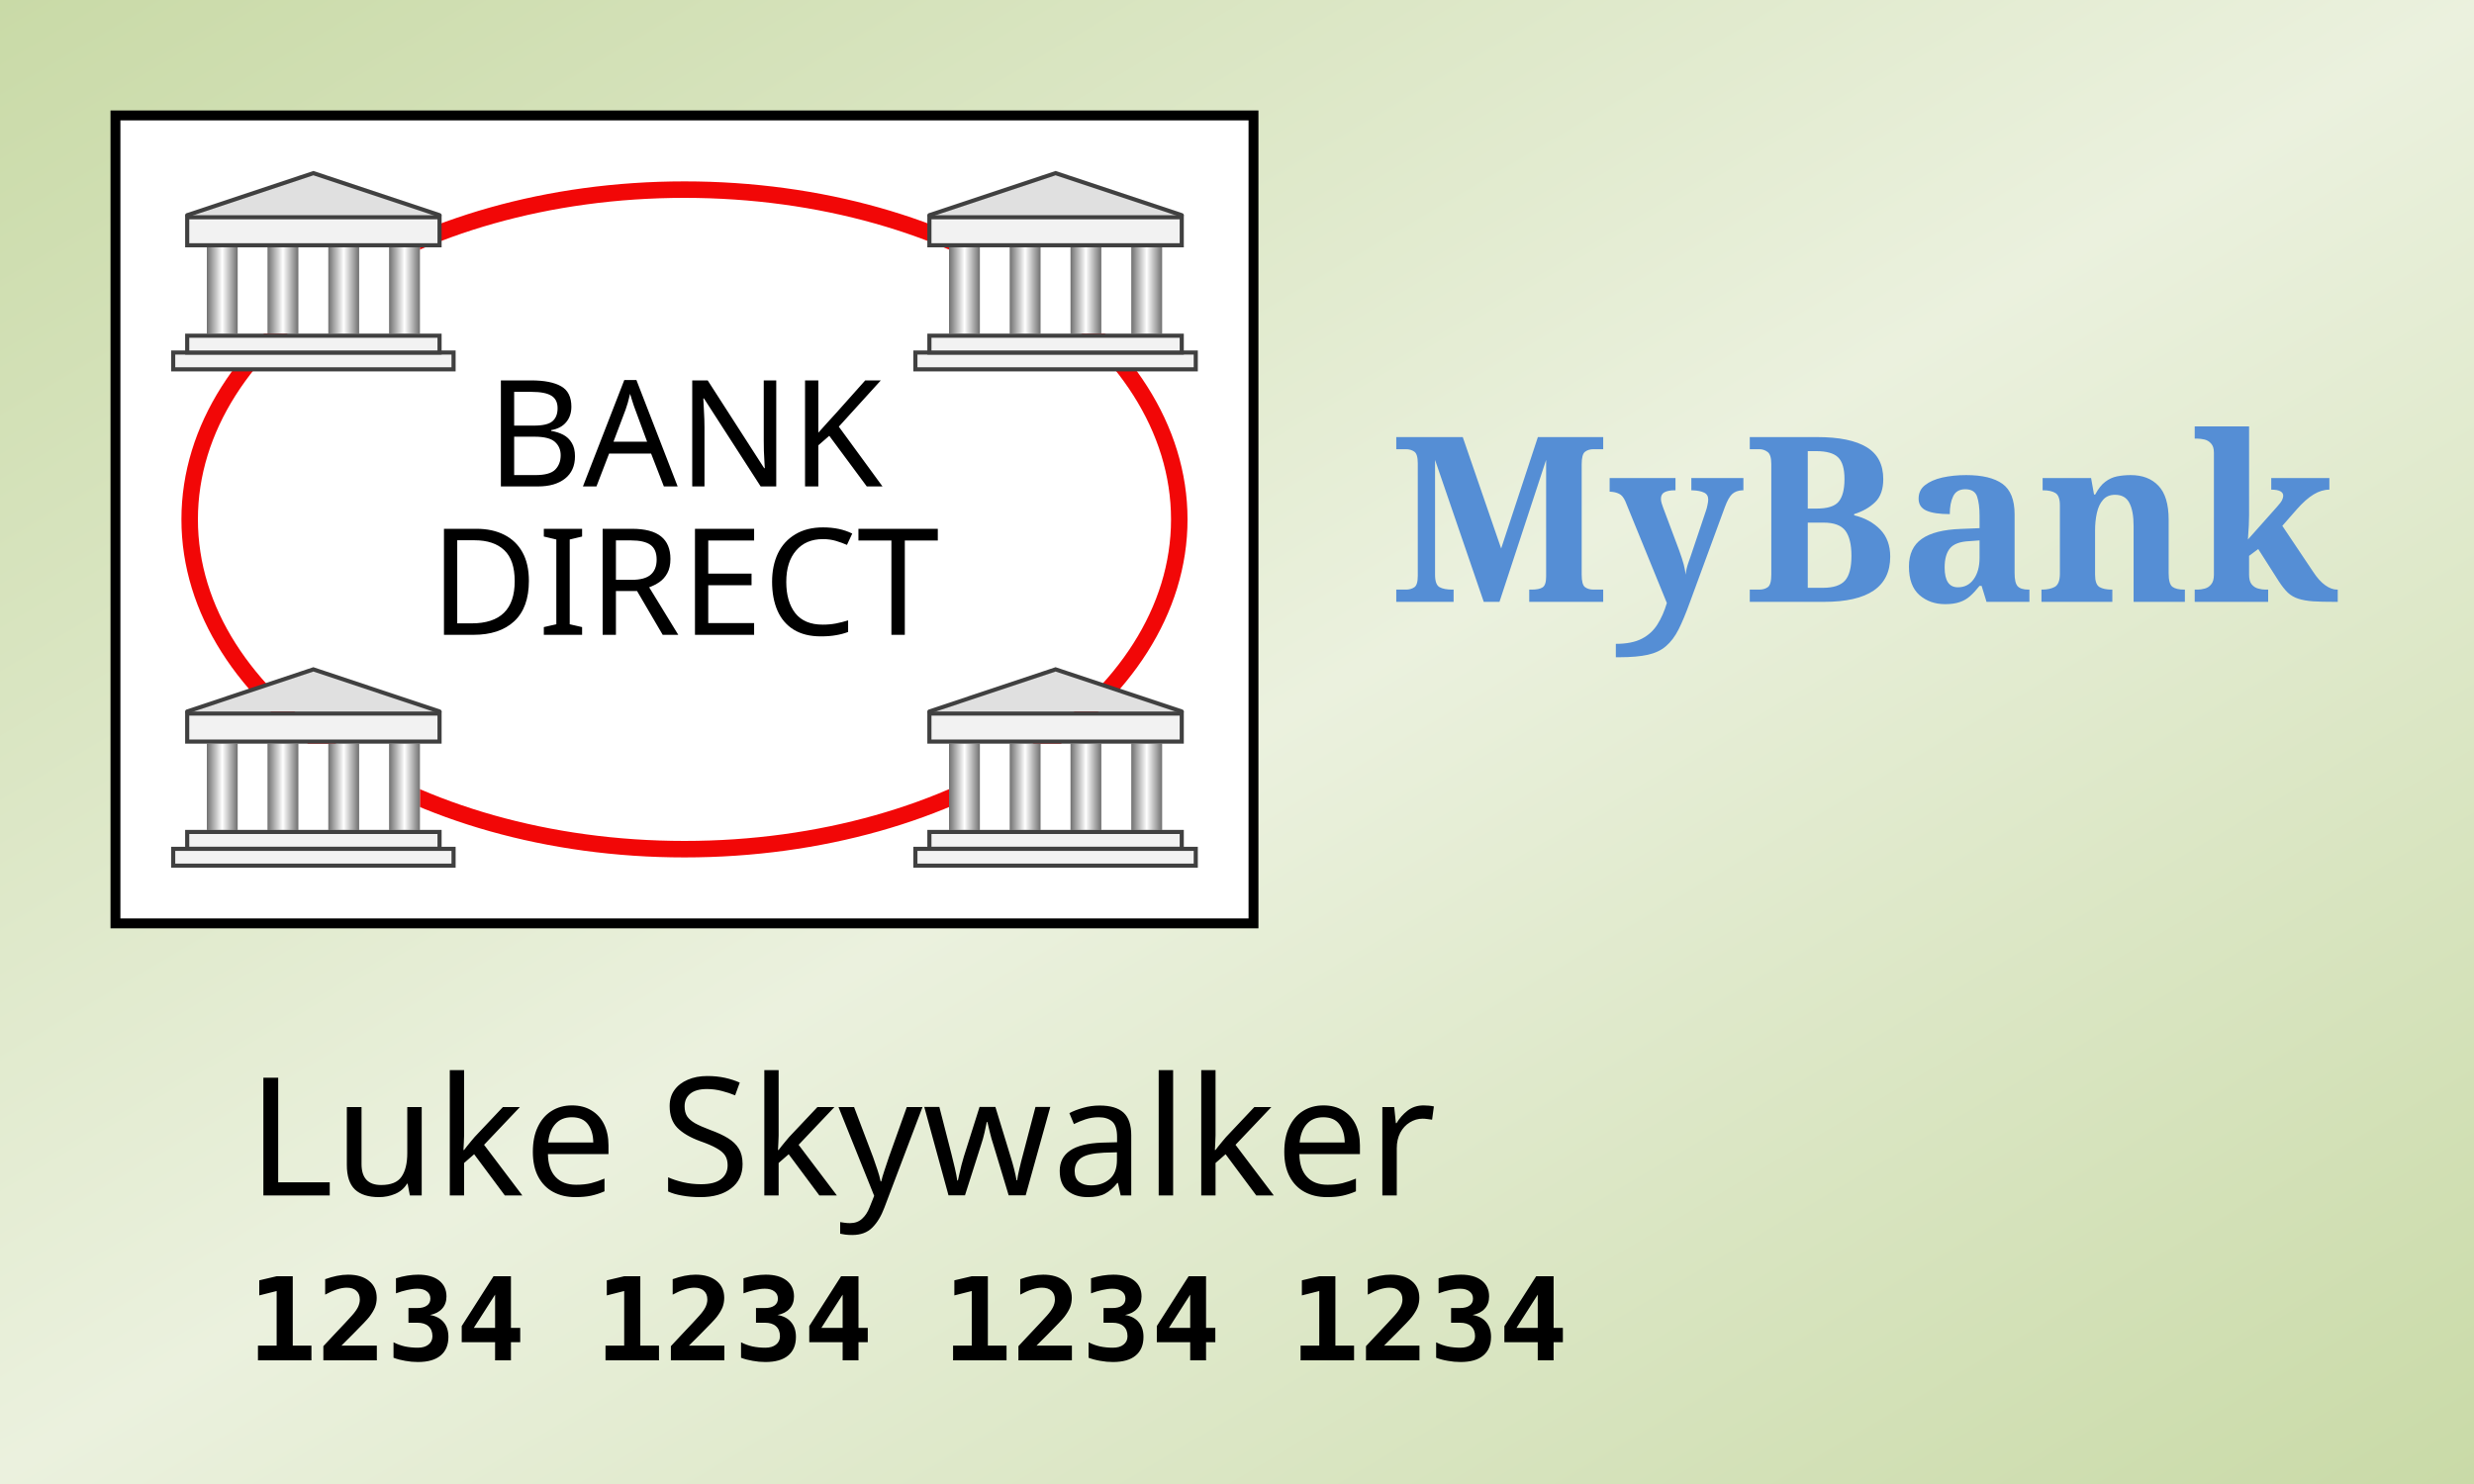
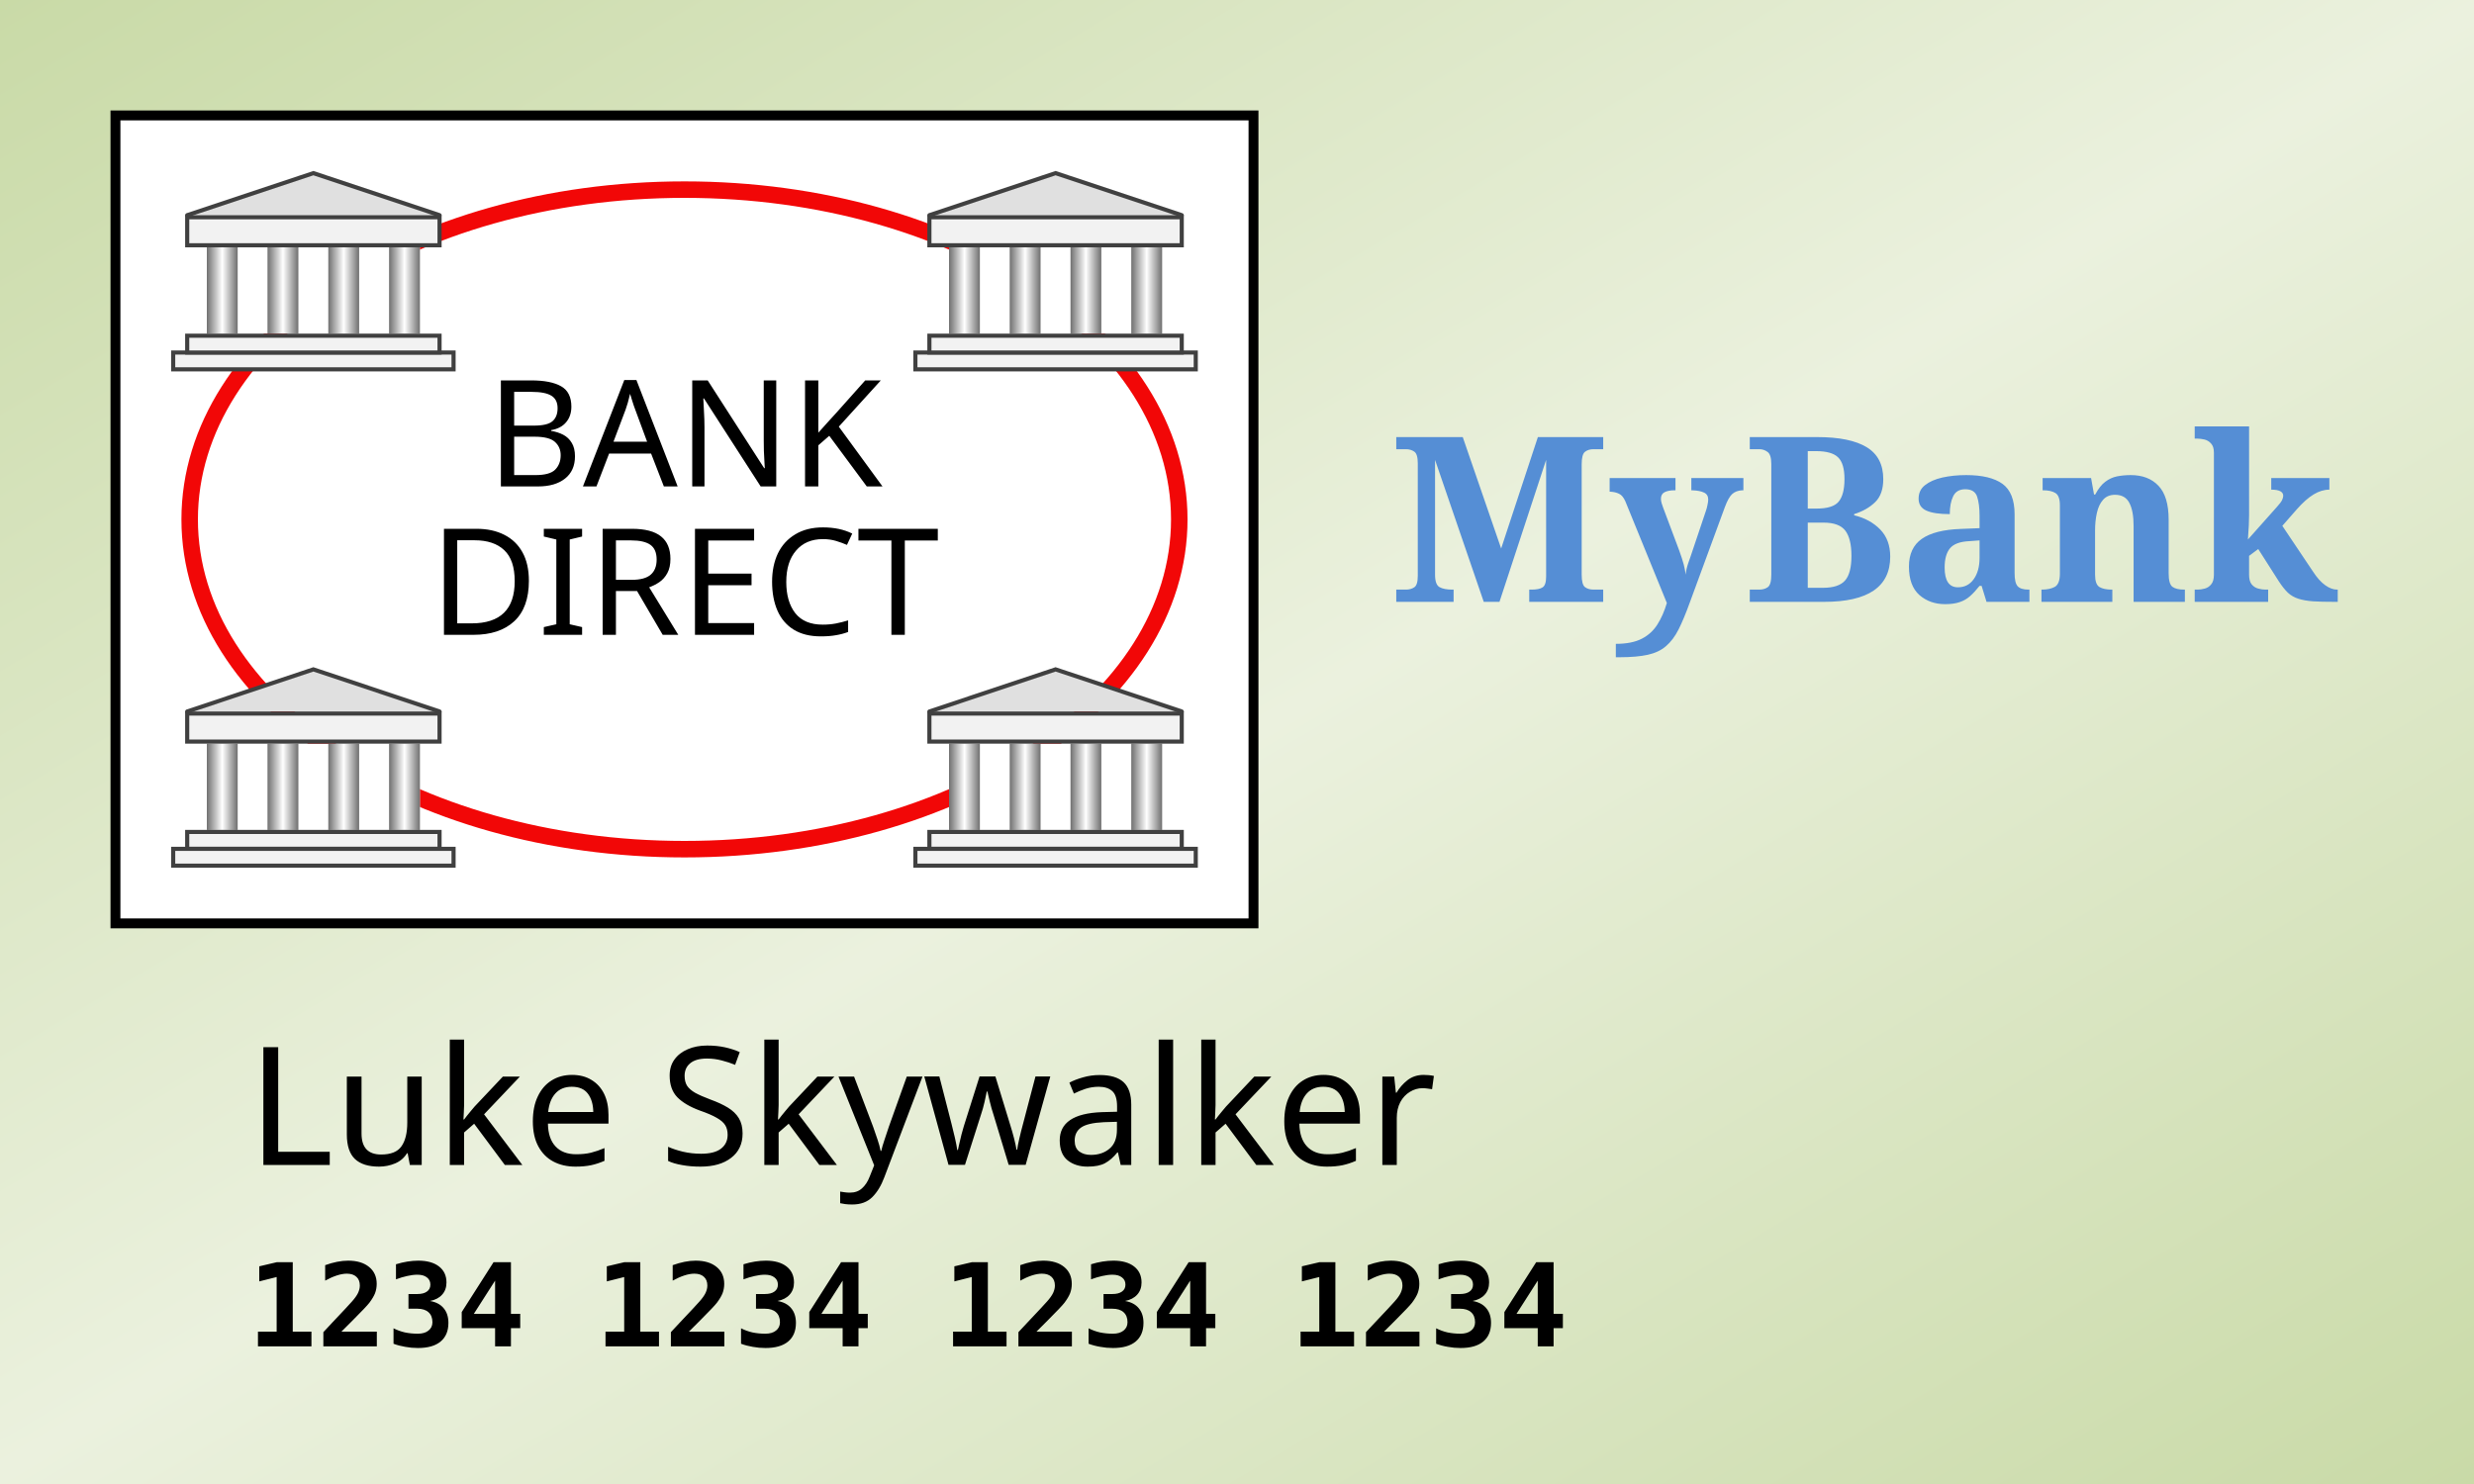
<svg xmlns="http://www.w3.org/2000/svg" width="300" height="180">
  <defs>
    <linearGradient y2="1" x2="1" y1="0" x1="0" id="bankdirectGradient">
      <stop offset="0" stop-color="#c9daa7" />
      <stop offset="0.5" stop-color="#ebf1de" />
      <stop offset="1" stop-color="#c9daa7" />
    </linearGradient>
    <linearGradient x2="1" x1="0" id="bankPillar">
      <stop stop-color="#707070" offset="0" />
      <stop stop-color="#ffffff" offset="0.5" />
      <stop stop-color="#707070" offset="1" />
    </linearGradient>
    <filter width="200%" height="200%" x="-50%" y="-50%" id="bankShaddow">
      <feGaussianBlur stdDeviation="0.68" />
    </filter>
  </defs>
  <rect x="0" y="0" width="300" height="180" fill="url(#bankdirectGradient)" />
-   <text x="30" y="145" font-family="Sans-serif" font-size="20">Luke Skywalker</text>
-   <text x="30" y="165" font-family="monospace" font-size="14" font-weight="bold">1234 1234 1234 1234</text>
+   <text x="30" y="141.3" font-family="Sans-serif" font-size="20">Luke Skywalker</text>
+   <text x="30" y="163.3" font-family="monospace" font-size="14" font-weight="bold">1234 1234 1234 1234</text>
  <text x="226" y="73" font-family="Serif" font-size="28" text-anchor="middle" fill="#558ed5" font-weight="bold">MyBank</text>
  <rect x="14" y="14" width="138" height="98" stroke="#000000" stroke-width="1.2" fill="#ffffff" />
  <ellipse cx="83" cy="63" rx="60" ry="40" stroke="#f20707" stroke-width="2" fill="none" />
  <text x="83" y="59" font-family="Sans-serif" font-size="18" text-anchor="middle">BANK</text>
  <text x="83" y="77" font-family="Sans-serif" font-size="18" text-anchor="middle">DIRECT</text>
  <rect x="25.08" y="30" width="25.84" height="10.47" fill="#ffffff" />
  <rect x="25.08" y="30" width="3.74" height="10.47" fill="url(#bankPillar)" />
  <rect x="32.44" y="30" width="3.74" height="10.47" fill="url(#bankPillar)" />
  <rect x="39.81" y="30" width="3.74" height="10.47" fill="url(#bankPillar)" />
  <rect x="47.18" y="30" width="3.74" height="10.47" fill="url(#bankPillar)" />
  <path stroke="#404040" stroke-width="0.5" fill="#e0e0e0" d="M 22.7,26.1 L 38,21 53.3,26.1" stroke-linecap="round" />
  <rect x="22.7" y="26.35" width="30.6" height="3.4" stroke="#404040" stroke-width="0.5" fill="#f2f2f2" />
  <rect x="21" y="42.76" width="34" height="2.04" stroke="#404040" stroke-width="0.5" fill="#f2f2f2" />
  <rect x="22.7" y="40.72" width="30.6" height="2.04" stroke="#404040" stroke-width="0.5" fill="#f2f2f2" />
  <rect x="25.08" y="90.2" width="25.84" height="10.47" fill="#ffffff" />
  <rect x="25.08" y="90.2" width="3.74" height="10.47" fill="url(#bankPillar)" />
  <rect x="32.44" y="90.2" width="3.74" height="10.47" fill="url(#bankPillar)" />
  <rect x="39.81" y="90.2" width="3.74" height="10.47" fill="url(#bankPillar)" />
  <rect x="47.18" y="90.2" width="3.74" height="10.47" fill="url(#bankPillar)" />
  <path stroke="#404040" stroke-width="0.5" fill="#e0e0e0" d="M 22.7,86.3 L 38,81.19 53.3,86.3" stroke-linecap="round" />
  <rect x="22.7" y="86.55" width="30.6" height="3.4" stroke="#404040" stroke-width="0.5" fill="#f2f2f2" />
  <rect x="21" y="102.96" width="34" height="2.04" stroke="#404040" stroke-width="0.5" fill="#f2f2f2" />
  <rect x="22.7" y="100.91" width="30.6" height="2.04" stroke="#404040" stroke-width="0.5" fill="#f2f2f2" />
  <rect x="115.08" y="30" width="25.84" height="10.47" fill="#ffffff" />
  <rect x="115.08" y="30" width="3.74" height="10.47" fill="url(#bankPillar)" />
  <rect x="122.44" y="30" width="3.74" height="10.47" fill="url(#bankPillar)" />
  <rect x="129.81" y="30" width="3.74" height="10.47" fill="url(#bankPillar)" />
  <rect x="137.18" y="30" width="3.74" height="10.47" fill="url(#bankPillar)" />
  <path stroke="#404040" stroke-width="0.5" fill="#e0e0e0" d="M 112.7,26.1 L 128,21 143.3,26.1" stroke-linecap="round" />
  <rect x="112.7" y="26.35" width="30.6" height="3.4" stroke="#404040" stroke-width="0.5" fill="#f2f2f2" />
  <rect x="111" y="42.76" width="34" height="2.04" stroke="#404040" stroke-width="0.5" fill="#f2f2f2" />
  <rect x="112.7" y="40.72" width="30.6" height="2.04" stroke="#404040" stroke-width="0.5" fill="#f2f2f2" />
  <rect x="115.08" y="90.2" width="25.84" height="10.47" fill="#ffffff" />
  <rect x="115.08" y="90.2" width="3.74" height="10.47" fill="url(#bankPillar)" />
  <rect x="122.44" y="90.2" width="3.74" height="10.47" fill="url(#bankPillar)" />
  <rect x="129.81" y="90.2" width="3.74" height="10.47" fill="url(#bankPillar)" />
  <rect x="137.18" y="90.2" width="3.74" height="10.47" fill="url(#bankPillar)" />
  <path stroke="#404040" stroke-width="0.5" fill="#e0e0e0" d="M 112.7,86.3 L 128,81.19 143.3,86.3" stroke-linecap="round" />
  <rect x="112.7" y="86.55" width="30.6" height="3.4" stroke="#404040" stroke-width="0.5" fill="#f2f2f2" />
  <rect x="111" y="102.96" width="34" height="2.04" stroke="#404040" stroke-width="0.5" fill="#f2f2f2" />
  <rect x="112.7" y="100.91" width="30.6" height="2.04" stroke="#404040" stroke-width="0.5" fill="#f2f2f2" />
</svg>
